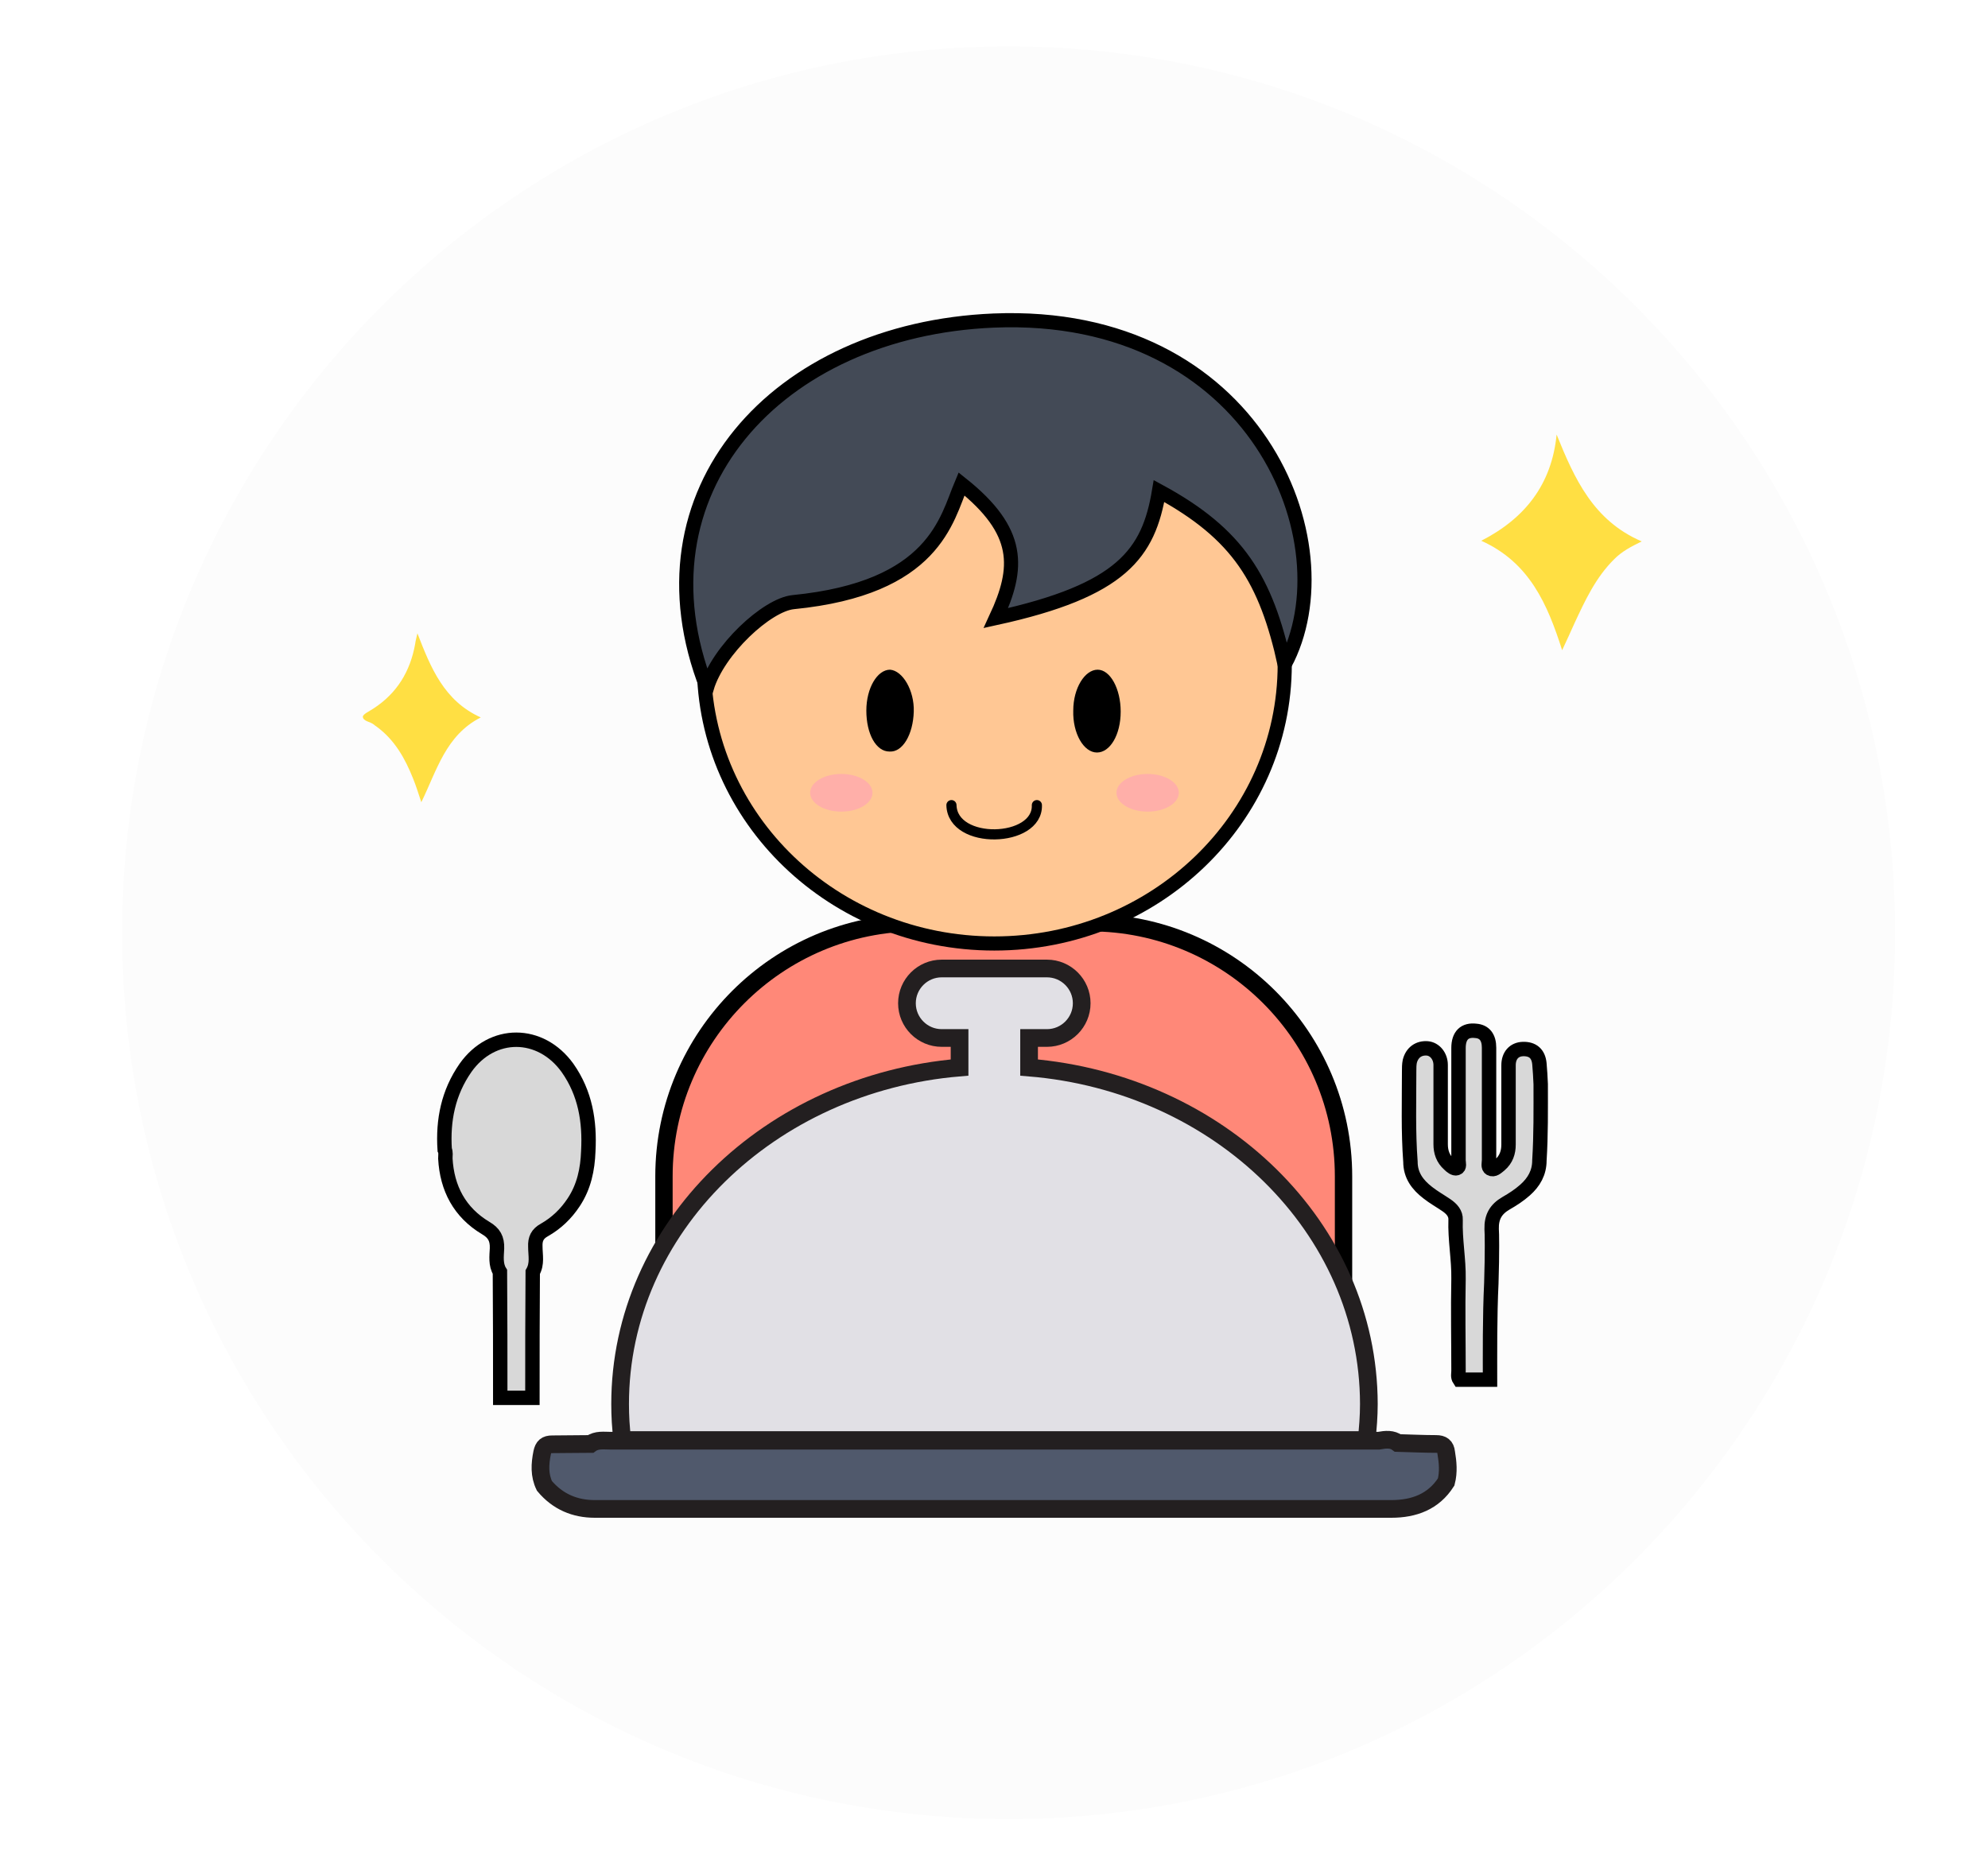
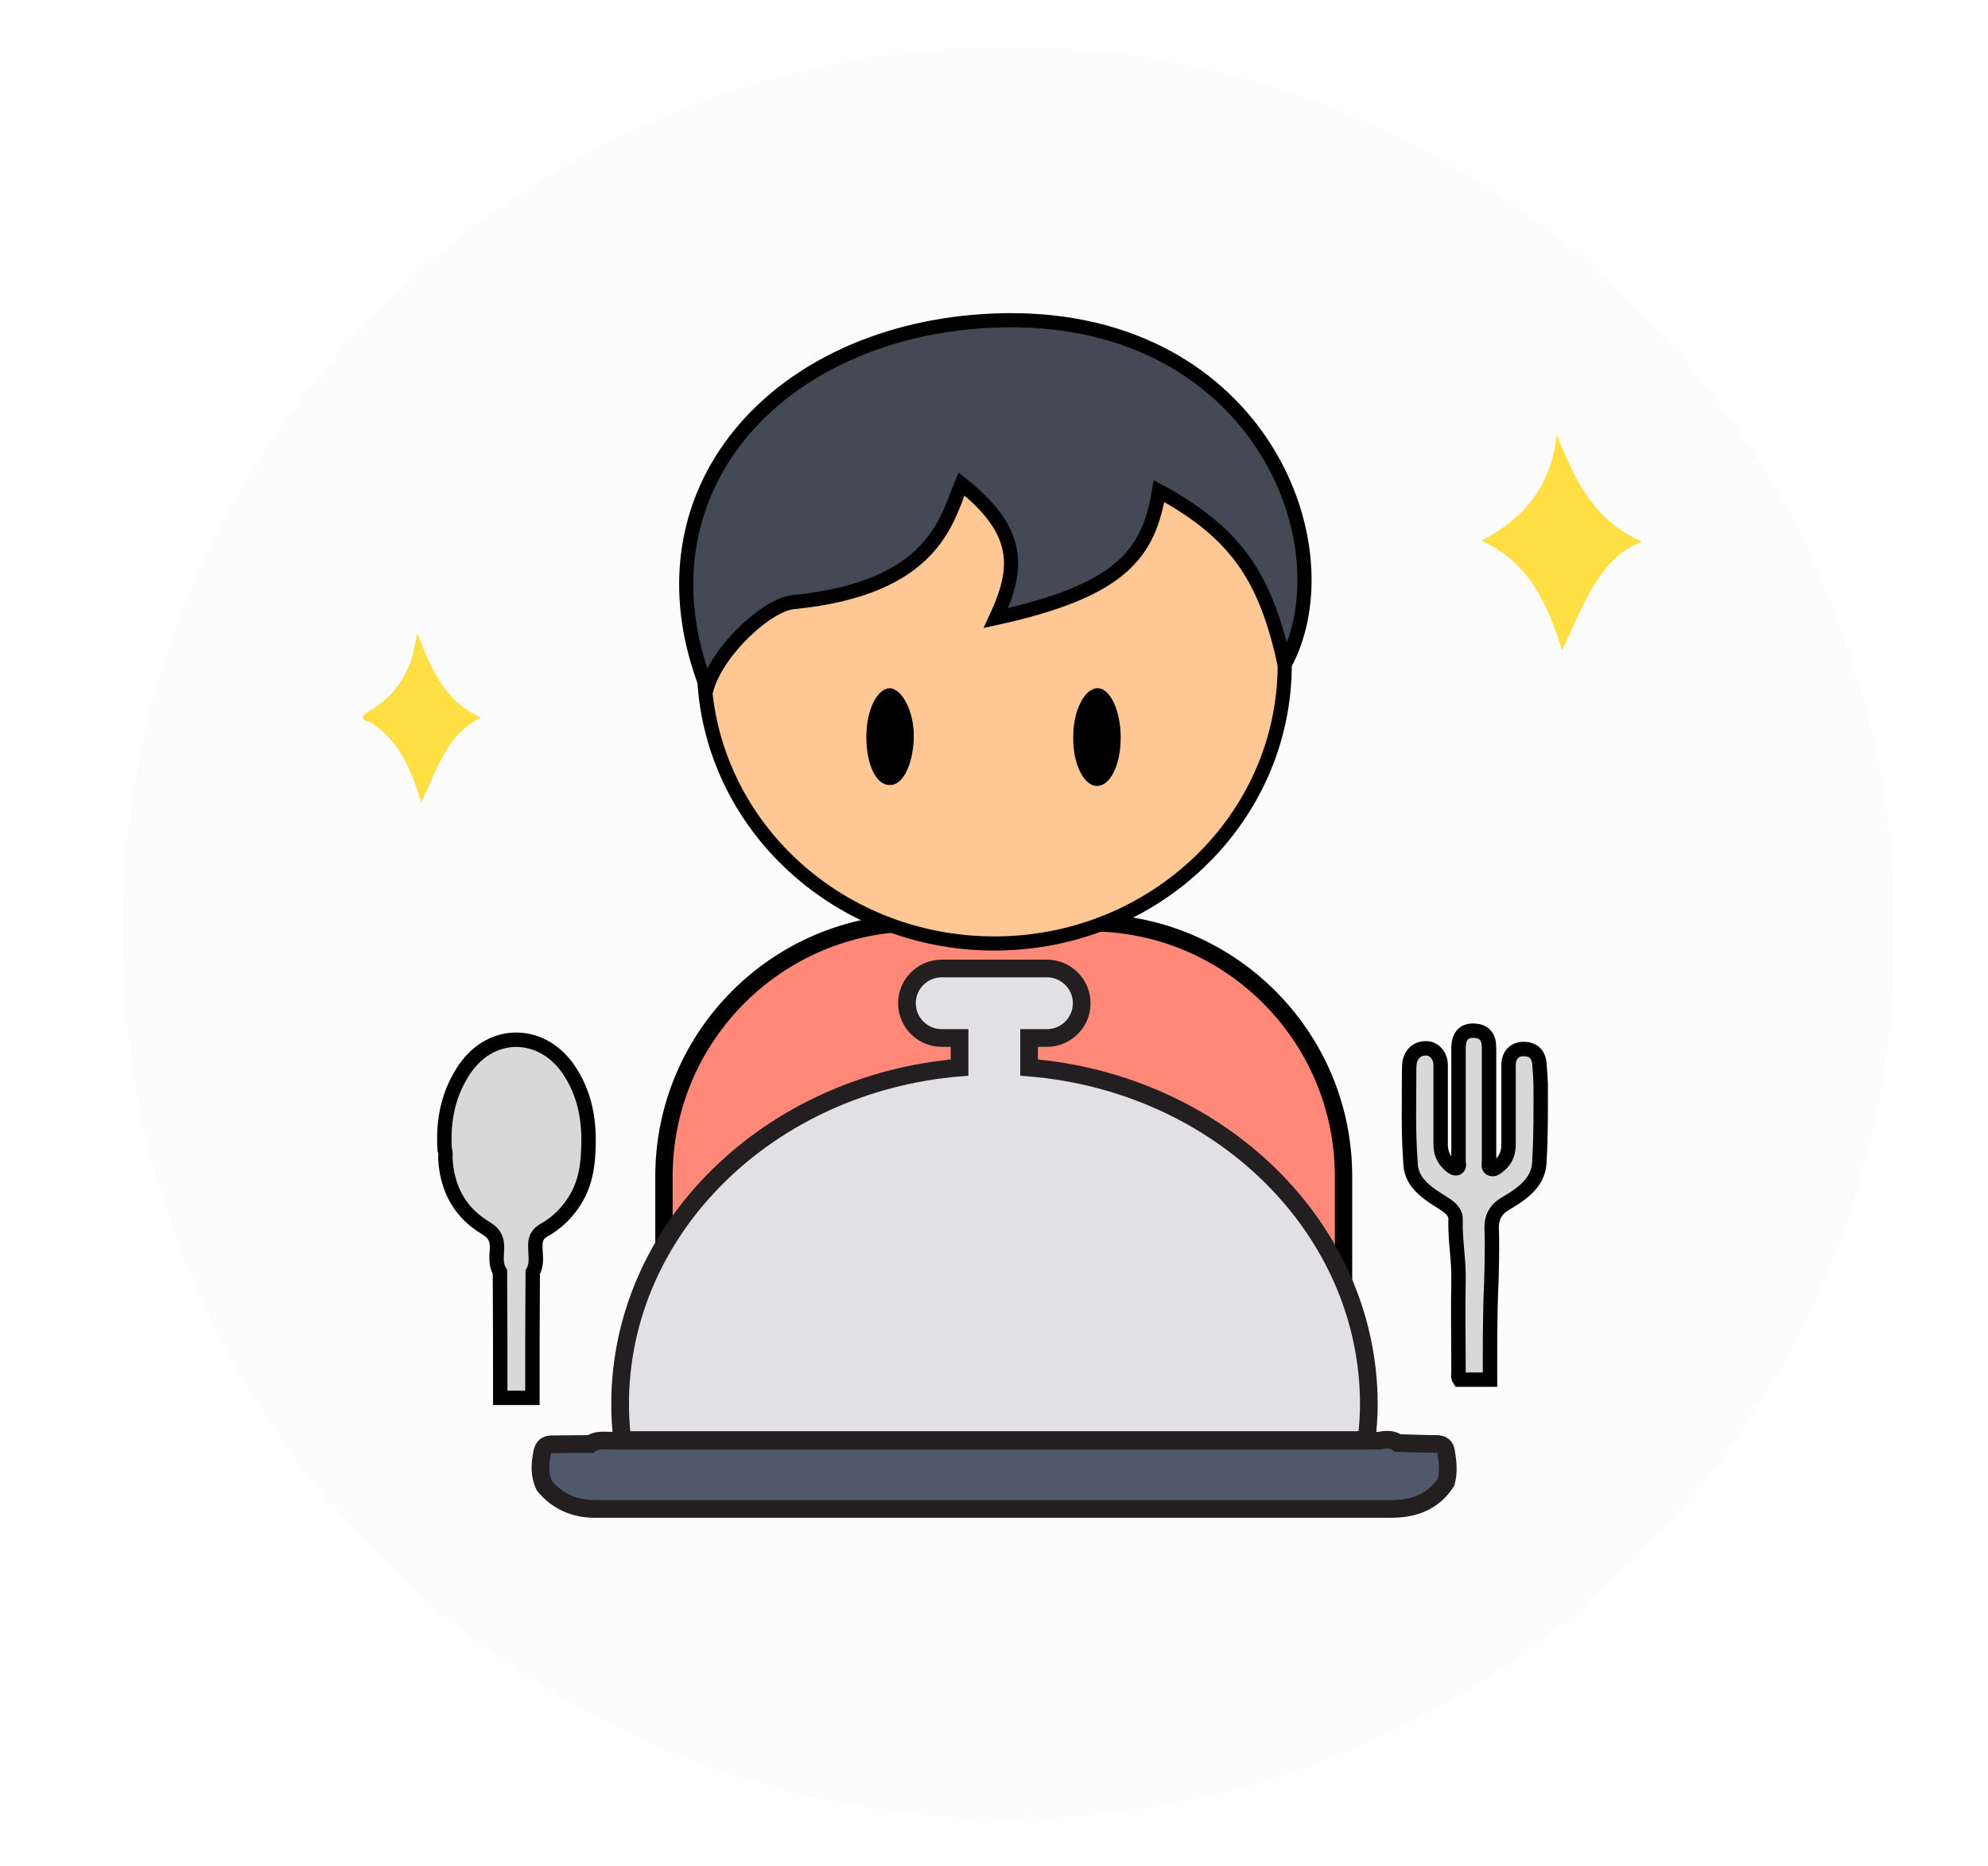
<svg xmlns="http://www.w3.org/2000/svg" version="1.1" id="Layer_1" x="0px" y="0px" viewBox="0 0 612 574.4" style="enable-background:new 0 0 612 574.4;" xml:space="preserve">
  <style type="text/css">
	.st0{fill:#FCFCFC;}
	.st1{fill:#FF8878;stroke:#000000;stroke-width:5.341;stroke-miterlimit:10;}
	.st2{fill:#FFDF43;}
	.st3{fill:#FFC794;stroke:#000000;stroke-width:4.355;stroke-miterlimit:10;}
- 	.st4{fill:none;stroke:#000000;stroke-width:3.122;stroke-linecap:round;stroke-miterlimit:10;}
- 	.st5{fill:#FFAFA9;}
- 	.st6{fill:#434A56;stroke:#000000;stroke-width:4.355;stroke-miterlimit:10;}
- 	.st7{fill:#D8D8D8;stroke:#000000;stroke-width:4.436;stroke-miterlimit:10;}
- 	.st8{fill:#50596C;stroke:#231F20;stroke-width:5.447;stroke-miterlimit:10;}
- 	.st9{fill:#E1E0E5;stroke:#231F20;stroke-width:5.447;stroke-miterlimit:10;}
+ 	.st4{fill:#434A56;stroke:#000000;stroke-width:4.355;stroke-miterlimit:10;}
+ 	.st5{fill:#D8D8D8;stroke:#000000;stroke-width:4.436;stroke-miterlimit:10;}
+ 	.st6{fill:#50596C;stroke:#231F20;stroke-width:5.447;stroke-miterlimit:10;}
+ 	.st7{fill:#E1E0E5;stroke:#231F20;stroke-width:5.447;stroke-miterlimit:10;}
</style>
  <circle class="st0" cx="310.5" cy="287.2" r="272.9" />
  <path class="st1" d="M413.7,446.6H204.4v-84.4c0-43.1,35-78.1,78.1-78.1h53c43.1,0,78.1,35,78.1,78.1V446.6z" />
  <path class="st2" d="M480.9,200.2c-4.5-14.1-10-27-24.9-33.7c13.5-6.9,21.7-17.4,23.2-32.7c5.5,13.6,11.3,26.5,26.2,32.9  c-3.3,1.6-6.1,3.1-8.4,5.4c-5.7,5.6-9,12.7-12.3,19.8C483.5,194.6,482.3,197.2,480.9,200.2z" />
  <path class="st2" d="M128.5,195c4.1,10.6,8.2,20.8,19.5,25.9c-10.8,5.5-13.5,16.3-18.3,26.1c-0.9-2.7-1.6-5-2.5-7.2  c-2.5-6.3-5.7-12-11.3-16.1c-0.3-0.2-0.6-0.4-0.8-0.6c-1.1-0.9-3.3-1-3.4-2.4c0-0.8,2-1.7,3.2-2.5c7.3-4.7,11.4-11.5,12.9-19.9  C127.9,197.4,128.2,196.4,128.5,195z" />
  <ellipse class="st3" cx="306.1" cy="204.6" rx="89.4" ry="85.9" />
-   <path d="M345,219.1c0,7.2-3.3,12.6-7.3,12.6c-4.1,0-7.5-5.9-7.3-12.9c0-7,3.6-12.6,7.5-12.6C341.8,206.2,345,212.1,345,219.1z" />
-   <path d="M266.7,218.8c0-7,3.4-12.6,7.3-12.6c3.9,0.3,7.5,6.4,7.3,12.9c-0.2,7-3.4,12.6-7.5,12.3C269.7,231.4,266.7,226,266.7,218.8z  " />
-   <path class="st4" d="M319.2,247.9c0.4,11.6-26,12.4-26.3,0" />
-   <ellipse class="st5" cx="353.3" cy="244.1" rx="9.6" ry="5.8" />
-   <ellipse class="st5" cx="259" cy="244.1" rx="9.6" ry="5.8" />
-   <path class="st6" d="M306.6,190.3c38.8-8.5,47-19.9,50.2-39.1c24.5,13.3,32.9,27.3,38.7,53.4c20-37.3-9.1-109.2-89.6-105.9  c-66.9,2.8-111.9,52.9-88.3,113.1c3.5-11.7,18.5-25.6,26.6-26.4c43.5-4.3,47.2-25.5,51.8-36.4C314.3,163.6,313.8,174.8,306.6,190.3z  " />
-   <path class="st7" d="M163.9,430.4c-3.3,0-6.5,0-9.9,0c0-13,0-25.8-0.1-38.8c-1.4-2.2-1-4.9-0.9-7.2c0.1-3-0.9-4.8-3.5-6.3  c-8-4.8-11.9-12.2-12.4-21.4c0-0.9,0.2-1.9-0.2-2.7c-0.6-9.1,1.1-17.6,6.4-25.2c8.2-11.6,23.1-11.5,31.4,0  c5.5,7.8,6.9,16.5,6.4,25.7c-0.2,5.5-1.3,10.9-4.5,15.7c-2.3,3.5-5.3,6.4-9,8.5c-2.2,1.2-2.9,2.8-2.8,5.1c0,2.7,0.7,5.3-0.8,7.9  C163.9,404.5,163.9,417.5,163.9,430.4z" />
-   <path class="st7" d="M458.7,424.8c-3.1,0-6.3,0-9.4,0c-0.6-0.9-0.3-1.8-0.3-2.7c0-9.4-0.2-18.9,0-28.3c0.1-6.1-1.1-12.1-0.9-18.2  c0.1-2-1.2-3.4-2.8-4.5c-1.9-1.3-3.9-2.4-5.8-3.9c-3.1-2.4-5.3-5.3-5.3-9.5c-0.7-9.3-0.4-18.6-0.4-27.9c0-1,0-2,0.2-3  c0.7-2.8,2.8-4.2,5.4-4c2.3,0.2,4.1,2.4,4.1,5.1c0,8.1,0,16.3,0,24.4c0,2.4,0.7,4.5,2.6,6.2c0.7,0.7,1.6,1.4,2.3,1.2  c1.1-0.3,0.6-1.6,0.6-2.4c0-11.5,0-23.1,0-34.6c0-3.9,1.9-5.7,5.3-5.3c2.7,0.2,4.1,2,4.1,5.2c0,11.5,0,23.1,0,34.6  c0,0.9-0.4,2.1,0.4,2.6c1.1,0.6,2-0.4,2.9-1.1c2-1.7,2.7-3.9,2.7-6.3c0-8.1,0-16.3,0-24.4c0-3,1.7-4.9,4.4-5c3-0.1,4.8,1.4,5.1,4.5  c0.2,2.1,0.3,4.2,0.4,6.3c0,7.9,0.1,15.6-0.4,23.5c0,3.8-1.7,6.7-4.4,9.1c-1.8,1.6-3.8,2.9-5.9,4.1c-3.1,1.8-4.5,4.2-4.4,7.9  c0.1,1.2,0.2,7.1-0.1,16.7C458.6,405.2,458.7,417.7,458.7,424.8z" />
+   <path d="M345,227.1c0,8.6-3.3,14.9-7.3,14.9c-4.1,0-7.5-7-7.3-15.2c0-8.3,3.6-14.9,7.5-14.9C341.8,211.9,345,218.9,345,227.1z" />
+   <path d="M266.7,226.8c0-8.3,3.4-14.9,7.3-14.9c3.9,0.3,7.5,7.6,7.3,15.2c-0.2,8.3-3.4,14.9-7.5,14.6  C269.7,241.7,266.7,235.4,266.7,226.8z" />
+   <path class="st4" d="M306.6,190.3c38.8-8.5,47-19.9,50.2-39.1c24.5,13.3,32.9,27.3,38.7,53.4c20-37.3-9.1-109.2-89.6-105.9  c-66.9,2.8-111.9,52.9-88.3,113.1c3.5-11.7,18.5-25.6,26.6-26.4c43.5-4.3,47.2-25.5,51.8-36.4C314.3,163.6,313.8,174.8,306.6,190.3z  " />
+   <path class="st5" d="M163.9,430.4c-3.3,0-6.5,0-9.9,0c0-13,0-25.8-0.1-38.8c-1.4-2.2-1-4.9-0.9-7.2c0.1-3-0.9-4.8-3.5-6.3  c-8-4.8-11.9-12.2-12.4-21.4c0-0.9,0.2-1.9-0.2-2.7c-0.6-9.1,1.1-17.6,6.4-25.2c8.2-11.6,23.1-11.5,31.4,0  c5.5,7.8,6.9,16.5,6.4,25.7c-0.2,5.5-1.3,10.9-4.5,15.7c-2.3,3.5-5.3,6.4-9,8.5c-2.2,1.2-2.9,2.8-2.8,5.1c0,2.7,0.7,5.3-0.8,7.9  C163.9,404.5,163.9,417.5,163.9,430.4z" />
+   <path class="st5" d="M458.7,424.8c-3.1,0-6.3,0-9.4,0c-0.6-0.9-0.3-1.8-0.3-2.7c0-9.4-0.2-18.9,0-28.3c0.1-6.1-1.1-12.1-0.9-18.2  c0.1-2-1.2-3.4-2.8-4.5c-1.9-1.3-3.9-2.4-5.8-3.9c-3.1-2.4-5.3-5.3-5.3-9.5c-0.7-9.3-0.4-18.6-0.4-27.9c0-1,0-2,0.2-3  c0.7-2.8,2.8-4.2,5.4-4c2.3,0.2,4.1,2.4,4.1,5.1c0,8.1,0,16.3,0,24.4c0,2.4,0.7,4.5,2.6,6.2c0.7,0.7,1.6,1.4,2.3,1.2  c1.1-0.3,0.6-1.6,0.6-2.4c0-11.5,0-23.1,0-34.6c0-3.9,1.9-5.7,5.3-5.3c2.7,0.2,4.1,2,4.1,5.2c0,11.5,0,23.1,0,34.6  c0,0.9-0.4,2.1,0.4,2.6c1.1,0.6,2-0.4,2.9-1.1c2-1.7,2.7-3.9,2.7-6.3c0-8.1,0-16.3,0-24.4c0-3,1.7-4.9,4.4-5c3-0.1,4.8,1.4,5.1,4.5  c0.2,2.1,0.3,4.2,0.4,6.3c0,7.9,0.1,15.6-0.4,23.5c0,3.8-1.7,6.7-4.4,9.1c-1.8,1.6-3.8,2.9-5.9,4.1c-3.1,1.8-4.5,4.2-4.4,7.9  c0.1,1.2,0.2,7.1-0.1,16.7C458.6,405.2,458.7,417.7,458.7,424.8z" />
  <g>
-     <path class="st8" d="M430.3,444.3c3.9,0.1,7.9,0.3,11.8,0.3c1.9,0,2.9,0.7,3.1,2.6c0.5,3,0.8,6,0,9.1c-3.9,6.1-9.9,8.3-16.9,8.3   c-50.1,0-100.2,0-150.3,0c-31.6,0-63.2,0-94.9,0c-6.1,0-11.4-2.2-15.5-7.1c-1.6-3.3-1.4-6.7-0.7-10.2c0.4-1.9,1.2-2.6,3.1-2.6   c3.9,0,7.9-0.1,11.8-0.1c1.9-1.4,4.1-1,6.3-1c58.3,0,116.6,0,174.8,0c20.6,0,41,0,61.5,0C426.6,443.2,428.6,443,430.3,444.3z" />
-     <path class="st9" d="M316.8,328.7v-9.1h5.5c5.9,0,10.7-4.8,10.7-10.7c0-5.9-4.8-10.7-10.7-10.7h-32.4c-5.9,0-10.7,4.8-10.7,10.7   c0,5.9,4.8,10.7,10.7,10.7h5.5v9.1c-58.6,4.9-104.5,49.4-104.5,103.6c0,3.7,0.2,7.4,0.7,11.1h229.1c0.4-3.6,0.7-7.3,0.7-11.1   C421.3,378,375.4,333.5,316.8,328.7z" />
+     <path class="st6" d="M430.3,444.3c3.9,0.1,7.9,0.3,11.8,0.3c1.9,0,2.9,0.7,3.1,2.6c0.5,3,0.8,6,0,9.1c-3.9,6.1-9.9,8.3-16.9,8.3   c-50.1,0-100.2,0-150.3,0c-31.6,0-63.2,0-94.9,0c-6.1,0-11.4-2.2-15.5-7.1c-1.6-3.3-1.4-6.7-0.7-10.2c0.4-1.9,1.2-2.6,3.1-2.6   c3.9,0,7.9-0.1,11.8-0.1c1.9-1.4,4.1-1,6.3-1c58.3,0,116.6,0,174.8,0c20.6,0,41,0,61.5,0C426.6,443.2,428.6,443,430.3,444.3z" />
+     <path class="st7" d="M316.8,328.7v-9.1h5.5c5.9,0,10.7-4.8,10.7-10.7c0-5.9-4.8-10.7-10.7-10.7h-32.4c-5.9,0-10.7,4.8-10.7,10.7   c0,5.9,4.8,10.7,10.7,10.7h5.5v9.1c-58.6,4.9-104.5,49.4-104.5,103.6c0,3.7,0.2,7.4,0.7,11.1h229.1c0.4-3.6,0.7-7.3,0.7-11.1   C421.3,378,375.4,333.5,316.8,328.7z" />
  </g>
</svg>
